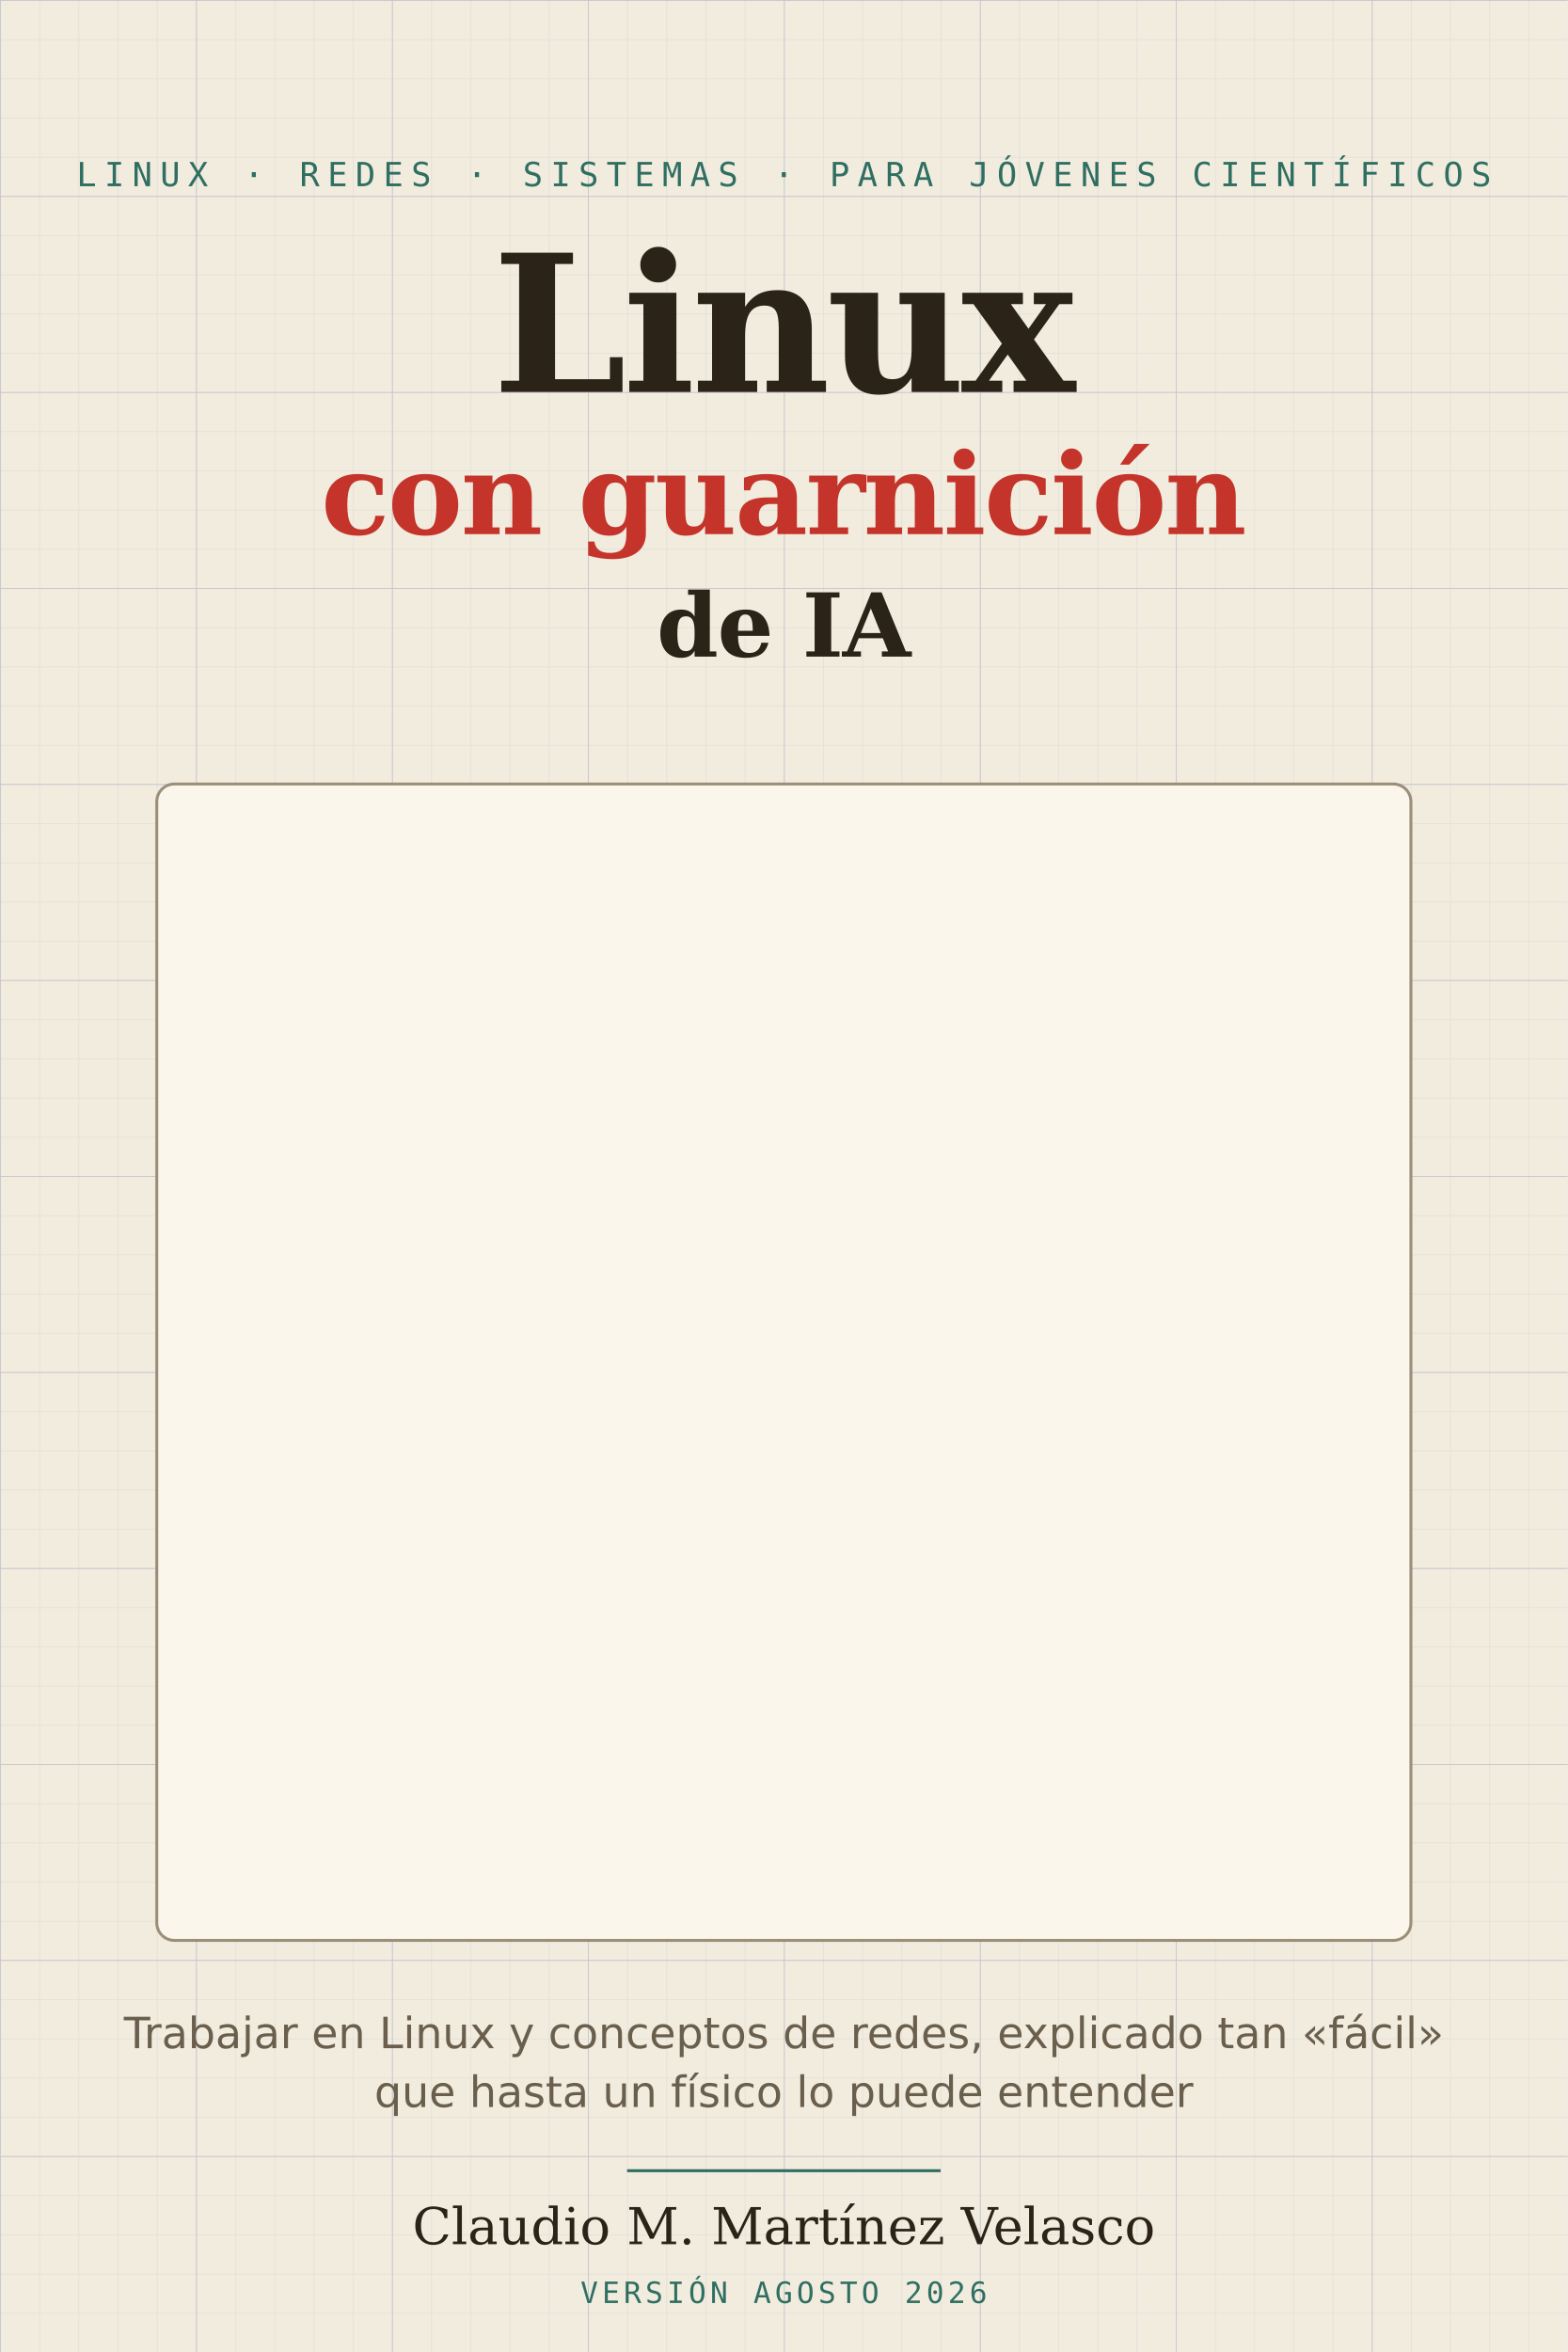
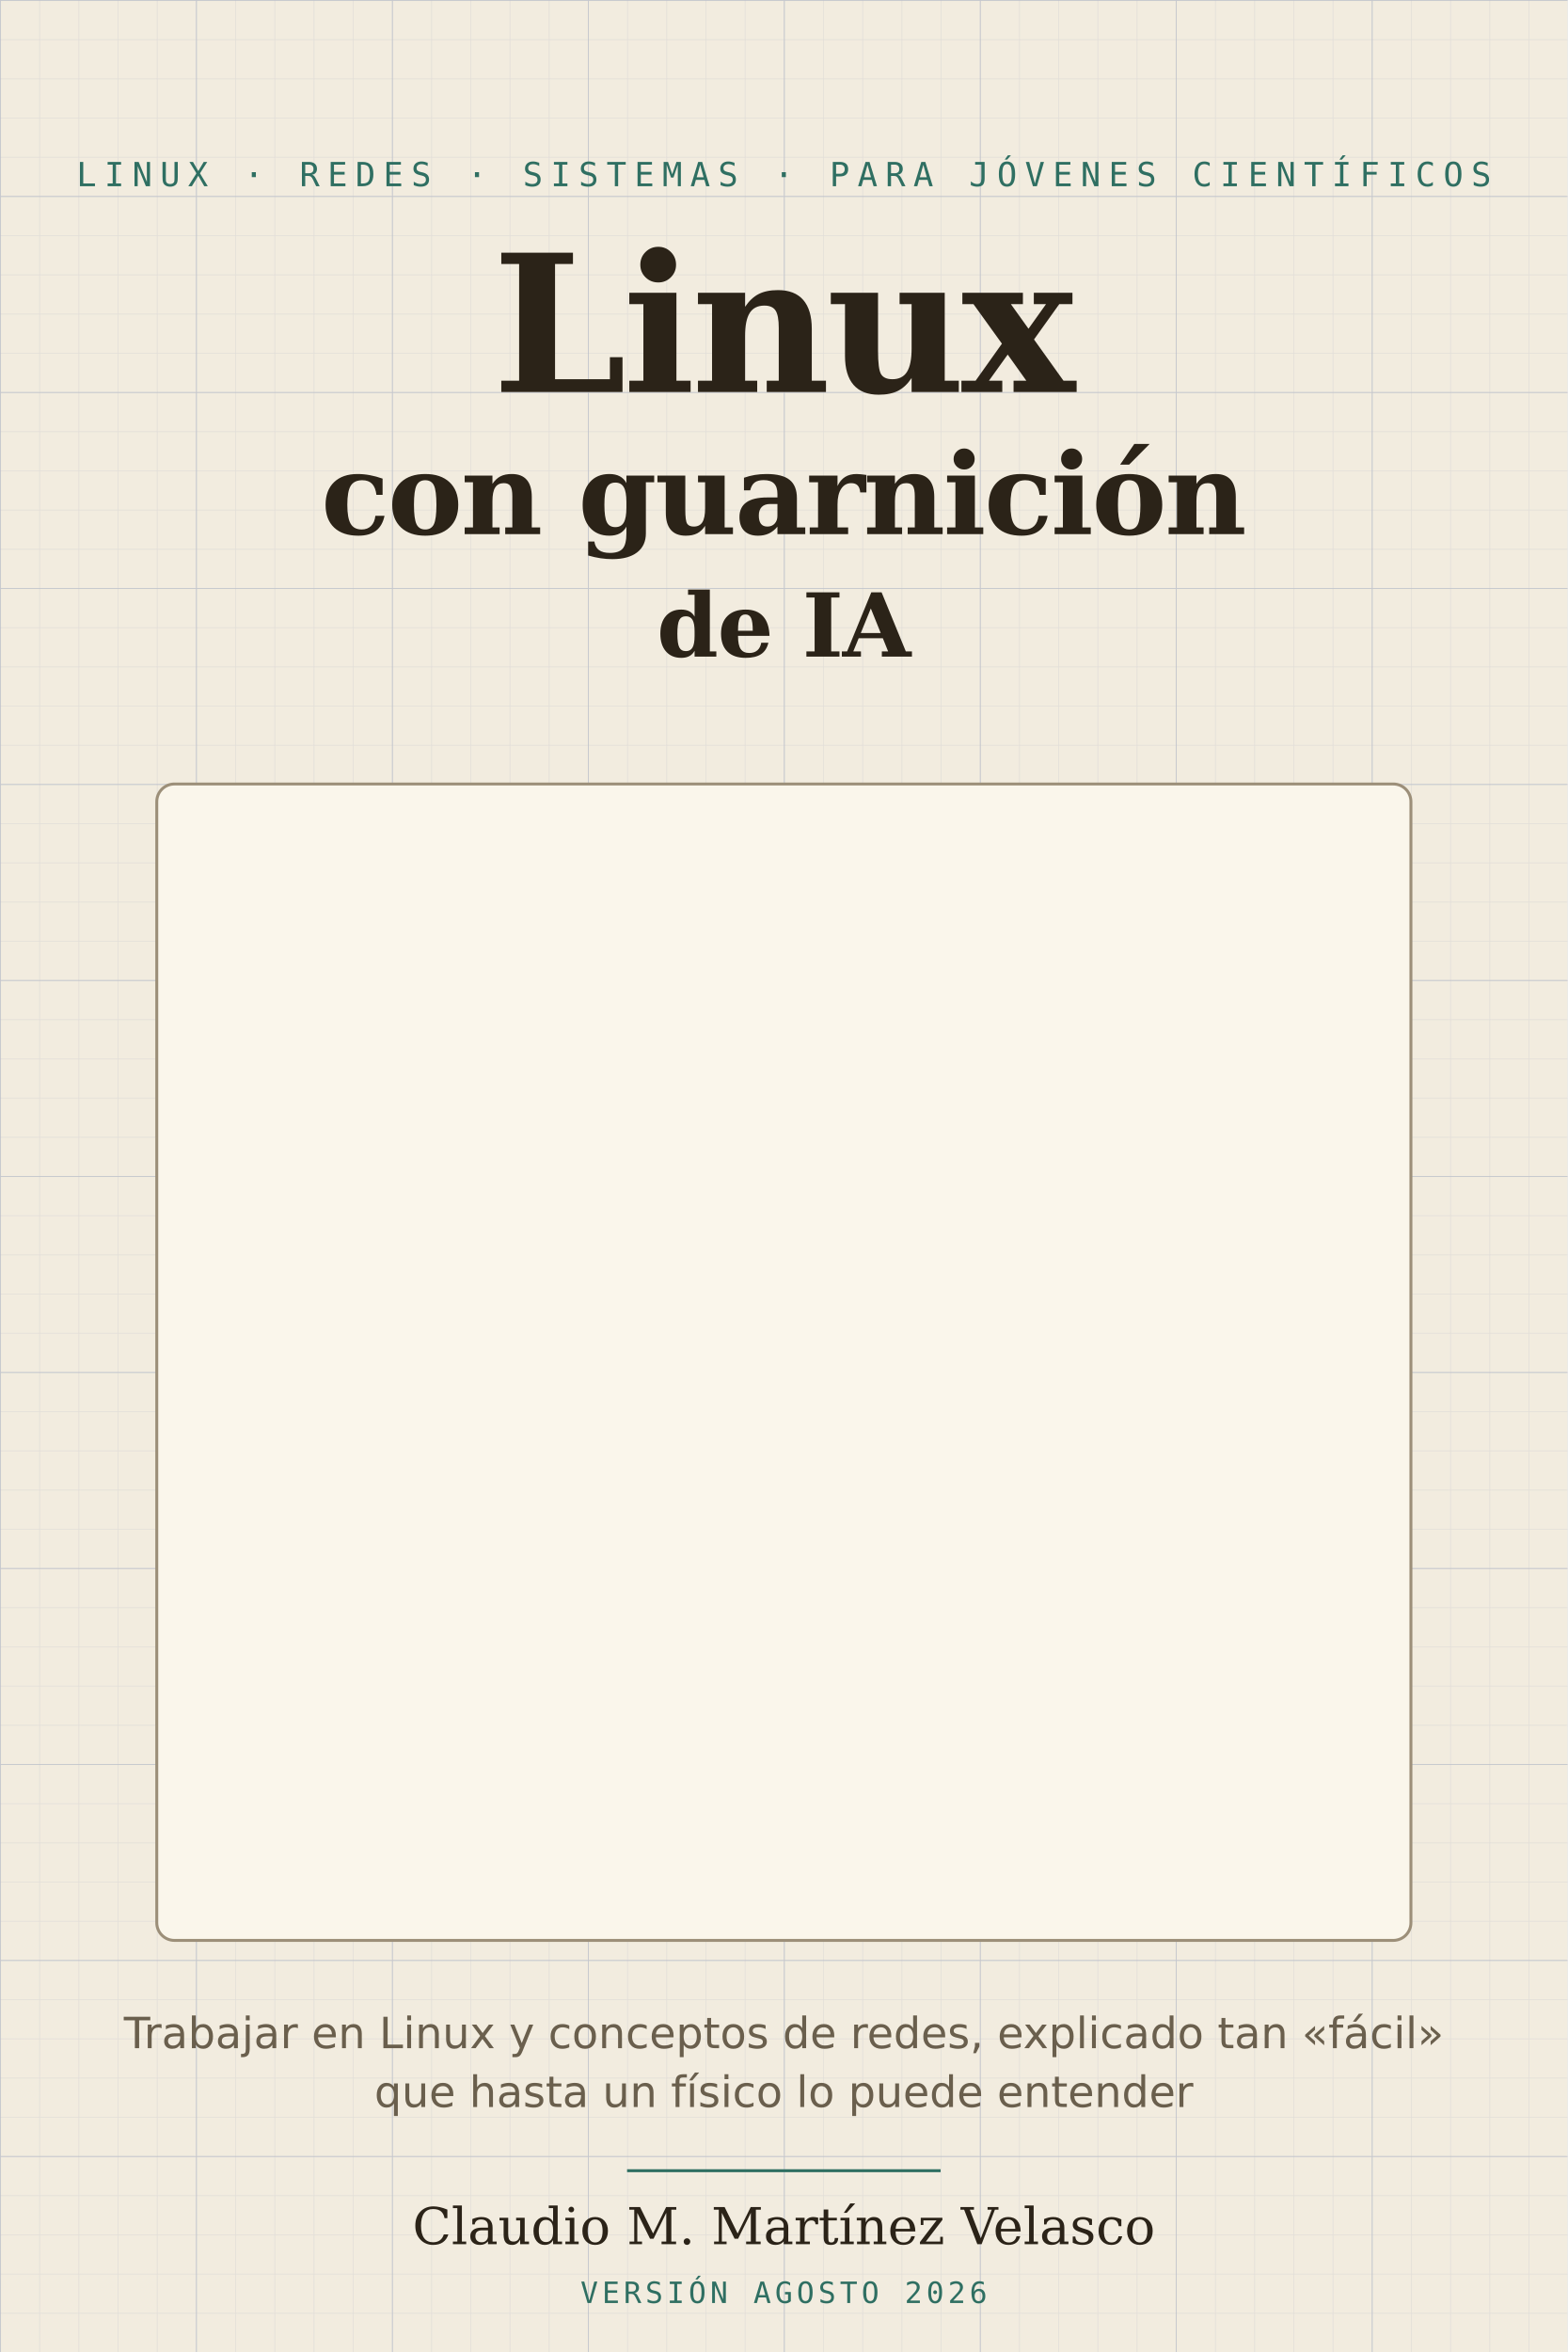
<svg xmlns="http://www.w3.org/2000/svg" viewBox="0 0 1600 2400" width="1600" height="2400">
  <defs>
    <pattern id="gridmin" width="40" height="40" patternUnits="userSpaceOnUse">
      <path d="M40 0 H0 V40" fill="none" stroke="rgba(80,105,160,0.10)" stroke-width="1.5" />
    </pattern>
    <pattern id="gridmaj" width="200" height="200" patternUnits="userSpaceOnUse">
      <path d="M200 0 H0 V200" fill="none" stroke="rgba(80,105,160,0.20)" stroke-width="2" />
    </pattern>
  </defs>
  <rect width="1600" height="2400" fill="#F2ECDF" />
  <rect width="1600" height="2400" fill="url(#gridmin)" />
  <rect width="1600" height="2400" fill="url(#gridmaj)" />
  <text x="800" y="190" font-family="IBM Plex Mono, DejaVu Sans Mono, monospace" font-size="34" letter-spacing="8" fill="#2F6F62" text-anchor="middle">LINUX · REDES · SISTEMAS · PARA JÓVENES CIENTÍFICOS</text>
  <text x="800" y="400" font-family="IBM Plex Serif, DejaVu Serif, Georgia, serif" font-size="195" font-weight="700" fill="#2B2318" text-anchor="middle" letter-spacing="-4">Linux</text>
-   <text x="800" y="545" font-family="IBM Plex Serif, DejaVu Serif, Georgia, serif" font-size="115" font-weight="700" fill="#C4342A" text-anchor="middle" letter-spacing="-2">con guarnición</text>
+   <text x="800" y="545" font-family="IBM Plex Serif, DejaVu Serif, Georgia, serif" font-size="115" font-weight="700" fill="#2B2318" text-anchor="middle" letter-spacing="-2">con guarnición</text>
  <text x="800" y="670" font-family="IBM Plex Serif, DejaVu Serif, Georgia, serif" font-size="90" font-weight="700" fill="#2B2318" text-anchor="middle" letter-spacing="-1">de IA</text>
  <rect x="160" y="800" width="1280" height="1180" rx="18" fill="#FAF6EB" stroke="#9C8F79" stroke-width="3" />
  <text x="800" y="2090" font-family="IBM Plex Sans, DejaVu Sans, sans-serif" font-size="44" fill="#6A5F4D" text-anchor="middle">Trabajar en Linux y conceptos de redes, explicado tan «fácil»</text>
  <text x="800" y="2150" font-family="IBM Plex Sans, DejaVu Sans, sans-serif" font-size="44" fill="#6A5F4D" text-anchor="middle">que hasta un físico lo puede entender</text>
  <line x1="640" y1="2215" x2="960" y2="2215" stroke="#2F6F62" stroke-width="3" />
  <text x="800" y="2290" font-family="IBM Plex Serif, DejaVu Serif, Georgia, serif" font-size="52" fill="#2B2318" text-anchor="middle">Claudio M. Martínez Velasco</text>
  <text x="800" y="2350" font-family="IBM Plex Mono, DejaVu Sans Mono, monospace" font-size="30" letter-spacing="4" fill="#2F6F62" text-anchor="middle">VERSIÓN AGOSTO 2026</text>
</svg>
